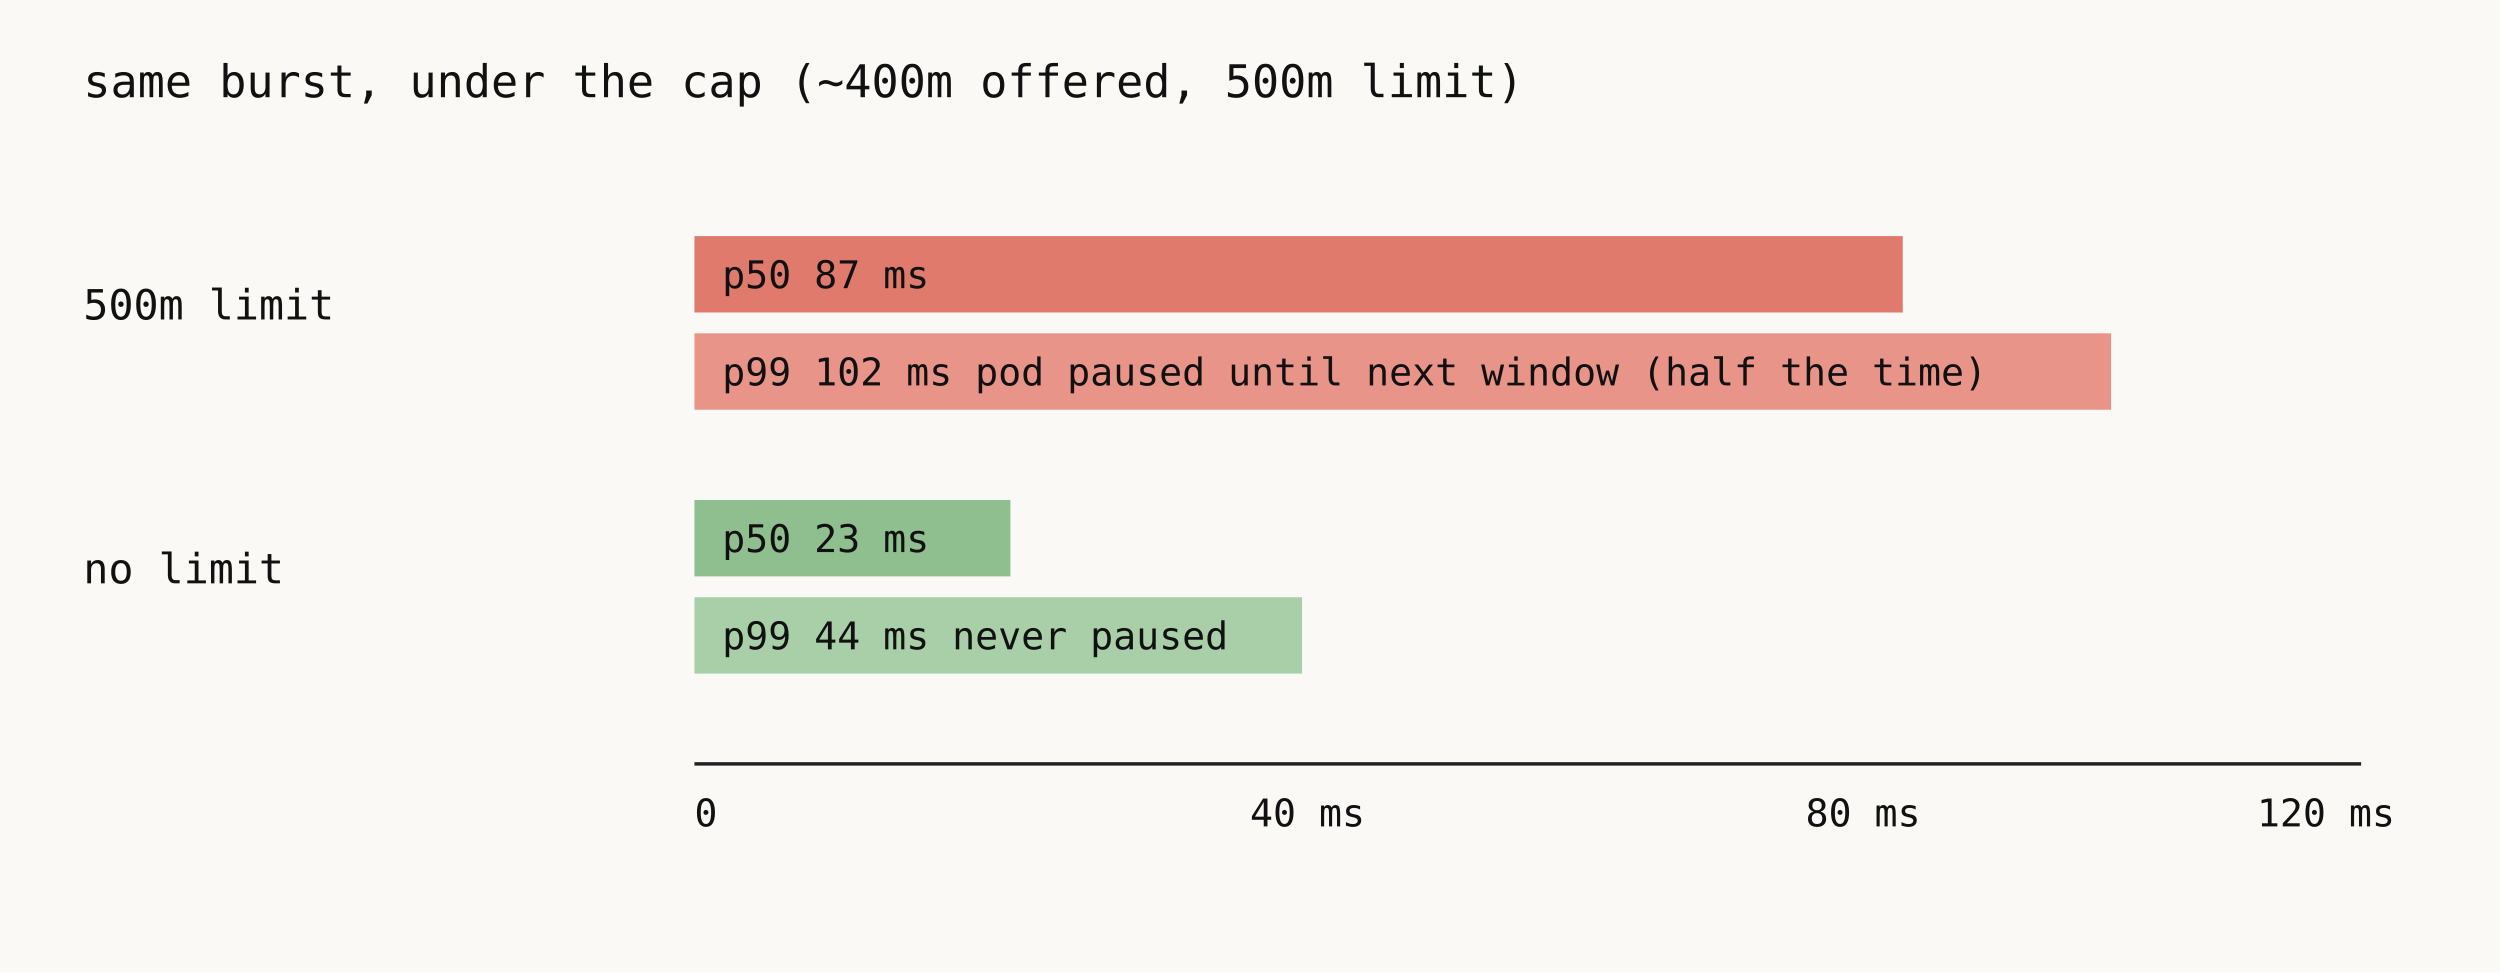
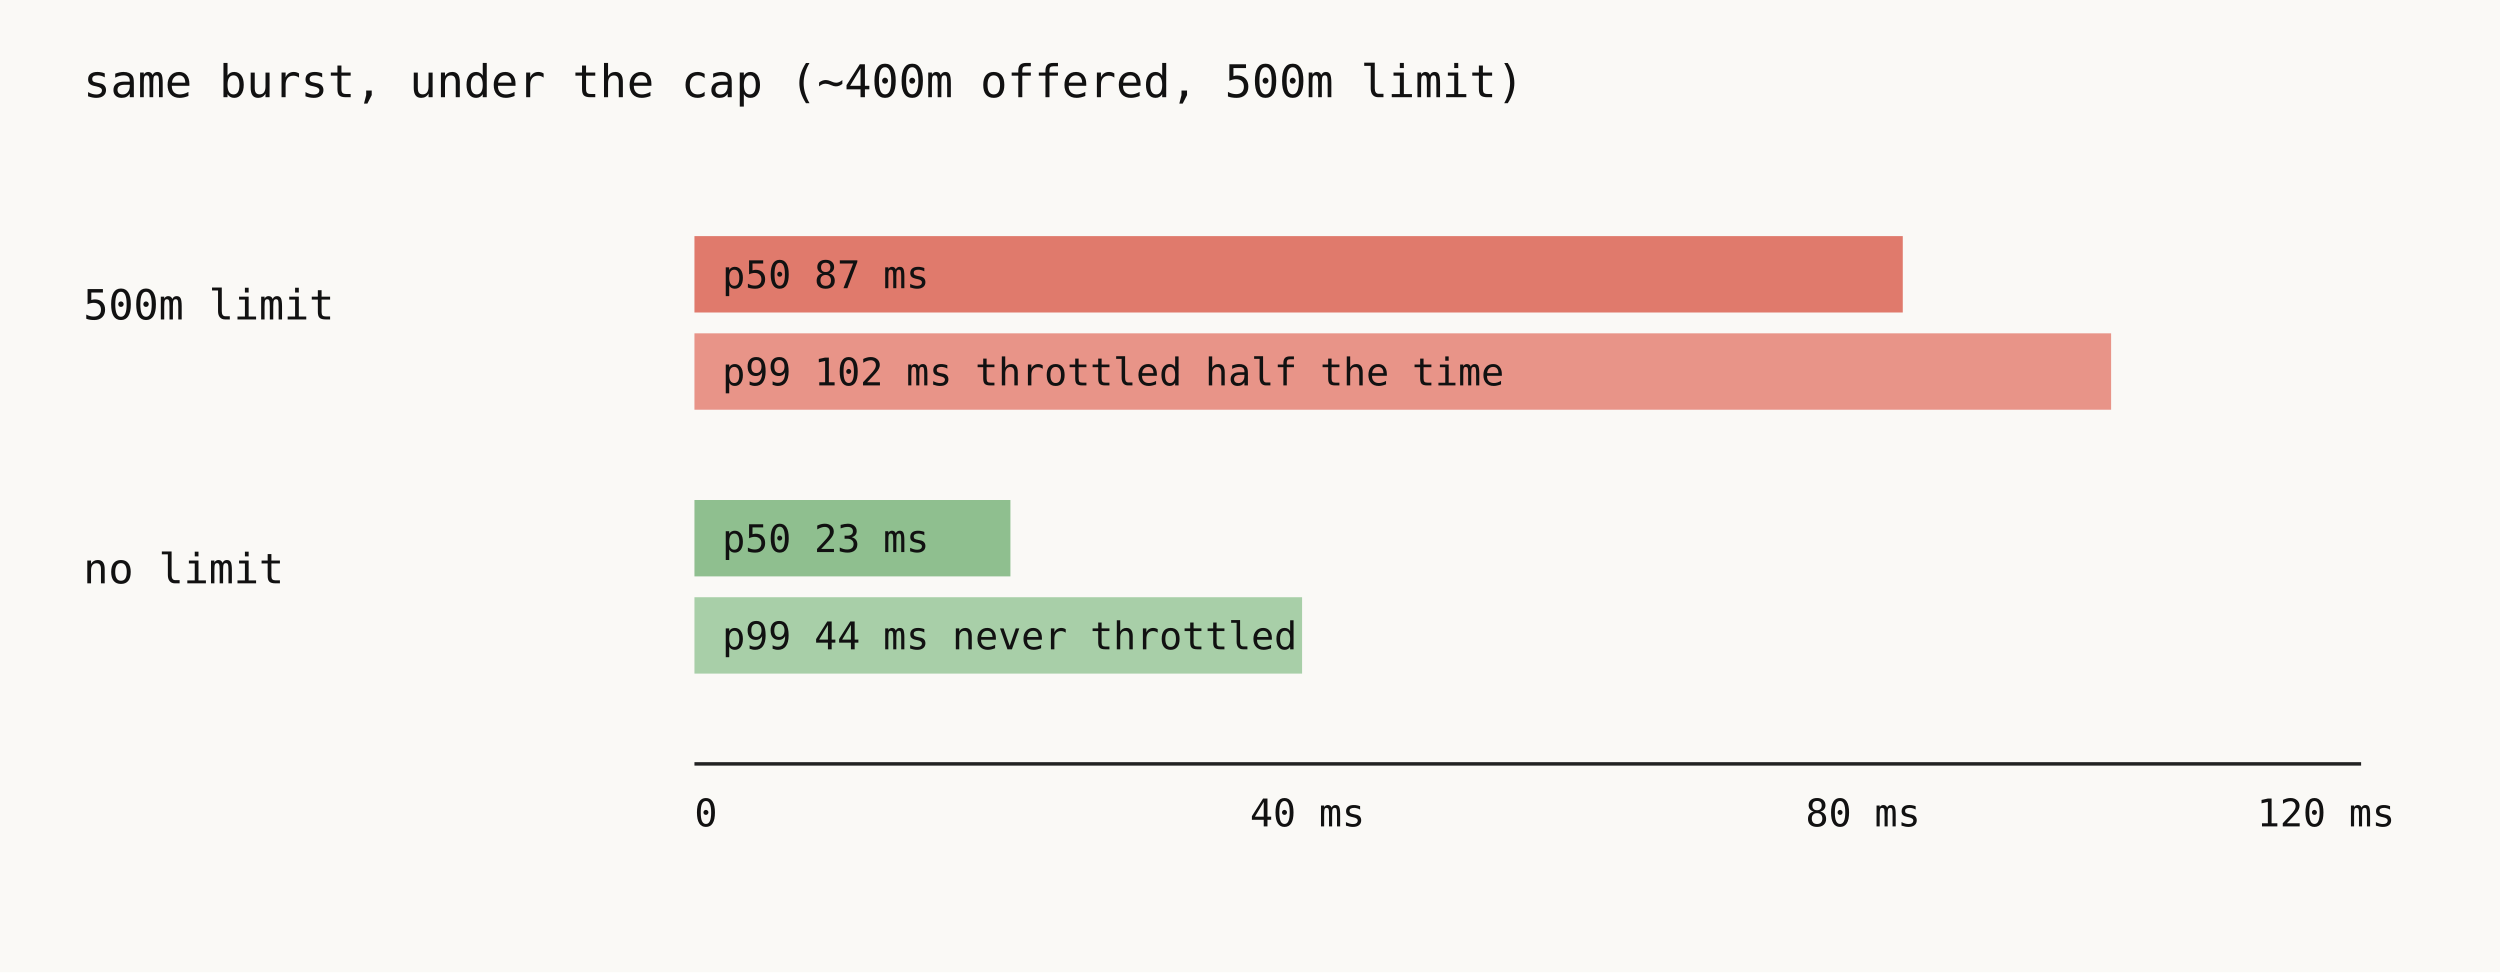
<svg xmlns="http://www.w3.org/2000/svg" width="720" height="280" viewBox="0 0 720 280">
  <rect width="720" height="280" fill="#faf9f6" />
  <text x="24" y="28" font-family="ui-monospace, SFMono-Regular, Menlo, monospace" font-size="13" fill="#111111">same burst, under the cap (~400m offered, 500m limit)</text>
  <text x="24" y="92" font-family="ui-monospace, SFMono-Regular, Menlo, monospace" font-size="12" fill="#111111">500m limit</text>
  <rect x="200" y="68" width="348" height="22" fill="#e07a6c" />
  <text x="208" y="83" font-family="ui-monospace, SFMono-Regular, Menlo, monospace" font-size="11" fill="#111111">p50  87 ms</text>
  <rect x="200" y="96" width="408" height="22" fill="#e89488" />
-   <text x="208" y="111" font-family="ui-monospace, SFMono-Regular, Menlo, monospace" font-size="11" fill="#111111">p99  102 ms     pod paused until next window (half the time)</text>
+   <text x="208" y="111" font-family="ui-monospace, SFMono-Regular, Menlo, monospace" font-size="11" fill="#111111">p99  102 ms     throttled half the time</text>
  <text x="24" y="168" font-family="ui-monospace, SFMono-Regular, Menlo, monospace" font-size="12" fill="#111111">no limit</text>
  <rect x="200" y="144" width="91" height="22" fill="#8fbf8f" />
  <text x="208" y="159" font-family="ui-monospace, SFMono-Regular, Menlo, monospace" font-size="11" fill="#111111">p50  23 ms</text>
  <rect x="200" y="172" width="175" height="22" fill="#a8cfa8" />
-   <text x="208" y="187" font-family="ui-monospace, SFMono-Regular, Menlo, monospace" font-size="11" fill="#111111">p99  44 ms     never paused</text>
+   <text x="208" y="187" font-family="ui-monospace, SFMono-Regular, Menlo, monospace" font-size="11" fill="#111111">p99  44 ms     never throttled</text>
  <line x1="200" y1="220" x2="680" y2="220" stroke="#222" stroke-width="1" />
  <text x="200" y="238" font-family="ui-monospace, SFMono-Regular, Menlo, monospace" font-size="11" fill="#111111">0</text>
  <text x="360" y="238" font-family="ui-monospace, SFMono-Regular, Menlo, monospace" font-size="11" fill="#111111">40 ms</text>
  <text x="520" y="238" font-family="ui-monospace, SFMono-Regular, Menlo, monospace" font-size="11" fill="#111111">80 ms</text>
  <text x="650" y="238" font-family="ui-monospace, SFMono-Regular, Menlo, monospace" font-size="11" fill="#111111">120 ms</text>
</svg>
